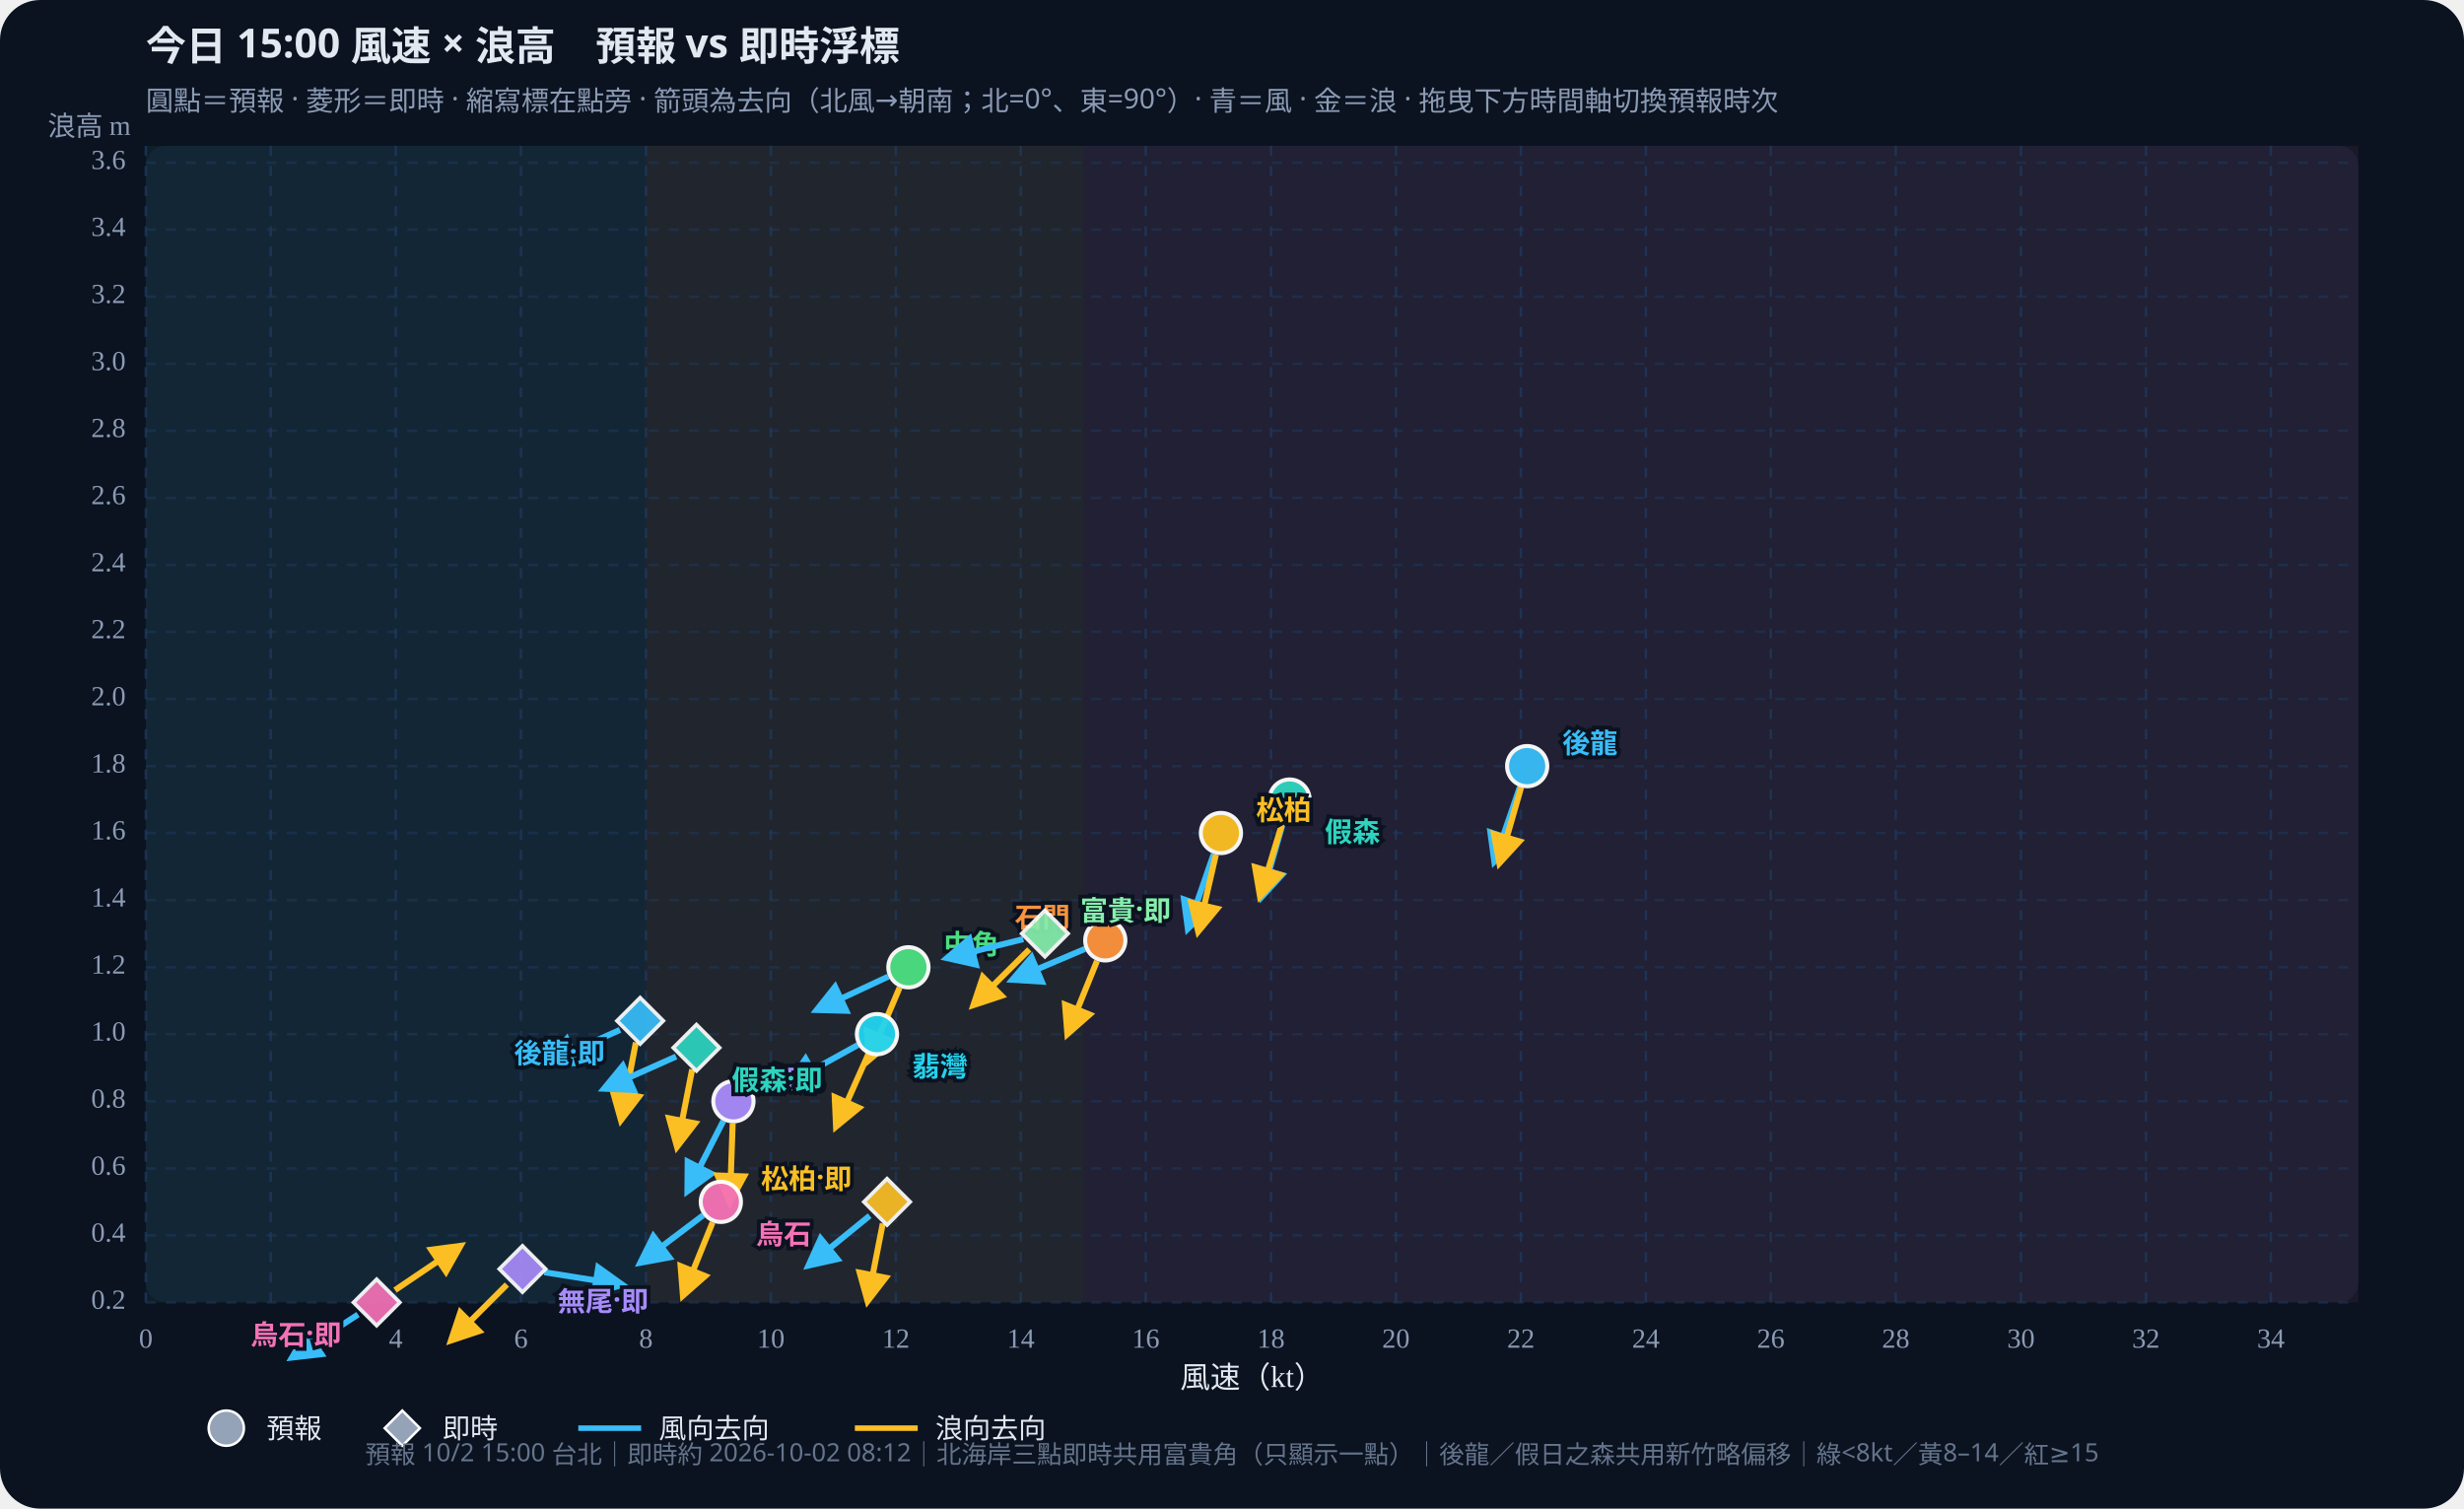
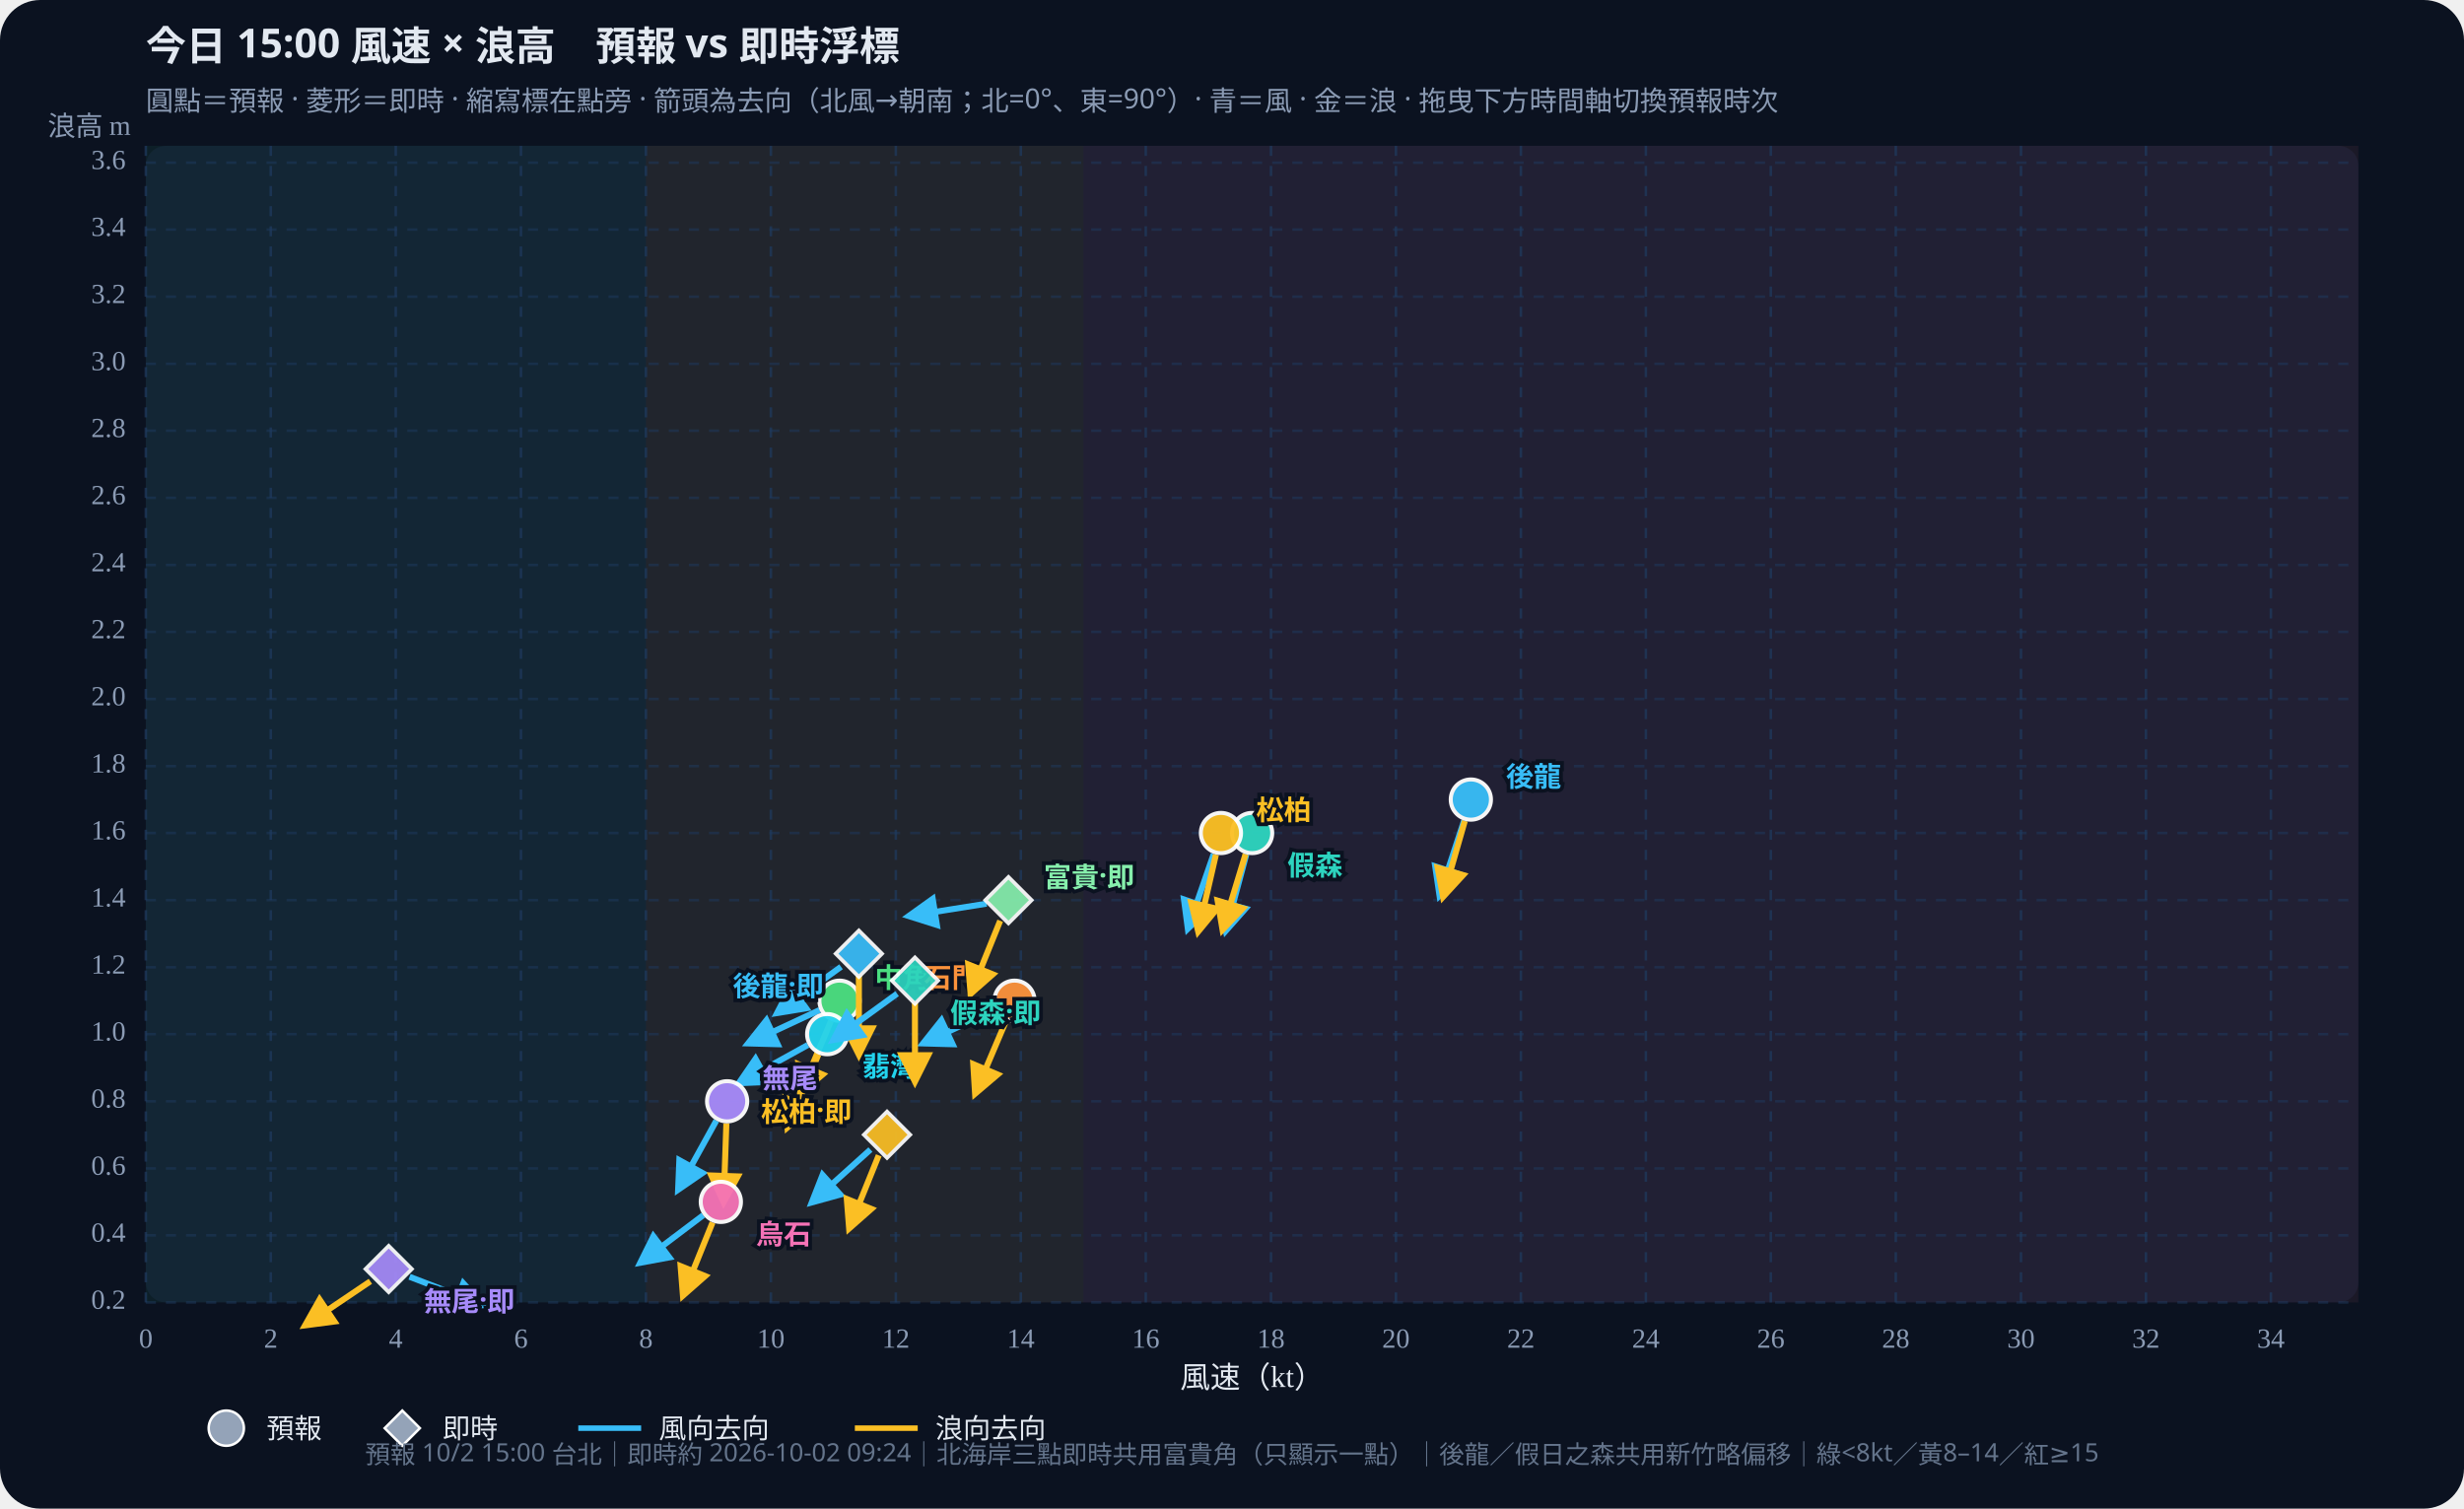
<svg xmlns="http://www.w3.org/2000/svg" id="wws-svg" viewBox="0 0 980 600" role="img" aria-label="風速與浪高散佈圖，可拖曳時間軸切換預報時次" style="width:100%;height:auto;display:block">
  <rect width="980" height="600" fill="#0b1220" rx="16" />
  <rect x="58" y="58" width="880" height="460" fill="#111a2e" rx="8" />
  <rect x="58.0" y="58" width="198.9" height="460" fill="#34d399" opacity="0.07" />
  <rect x="256.9" y="58" width="174.0" height="460" fill="#fbbf24" opacity="0.07" />
  <rect x="430.9" y="58" width="507.1" height="460" fill="#fb7185" opacity="0.07" />
  <defs>
    <marker id="arrow-38bdf8" viewBox="0 0 10 10" refX="8" refY="5" markerWidth="6" markerHeight="6" orient="auto-start-reverse">
      <path d="M0,0 L10,5 L0,10 z" fill="#38bdf8" />
    </marker>
    <marker id="arrow-fbbf24" viewBox="0 0 10 10" refX="8" refY="5" markerWidth="6" markerHeight="6" orient="auto-start-reverse">
      <path d="M0,0 L10,5 L0,10 z" fill="#fbbf24" />
    </marker>
  </defs>
  <text id="wws-title" x="58" y="24" fill="#e2e8f0" font-size="16" font-weight="700" font-family="Noto Sans TC,system-ui,sans-serif">今日 15:00 風速 × 浪高　預報 vs 即時浮標</text>
  <text x="58" y="44" fill="#8b9bb4" font-size="11" font-family="Noto Sans TC,system-ui,sans-serif">圓點＝預報 · 菱形＝即時 · 縮寫標在點旁 · 箭頭為去向（北風→朝南；北=0°、東=90°）· 青＝風 · 金＝浪 · 拖曳下方時間軸切換預報時次</text>
  <line x1="58.0" y1="58" x2="58.0" y2="518" stroke="#1e3a5f" stroke-dasharray="4 4" opacity="0.7" />
  <text x="58.0" y="536" text-anchor="middle" fill="#8b9bb4" font-size="11">0</text>
  <line x1="107.7" y1="58" x2="107.7" y2="518" stroke="#1e3a5f" stroke-dasharray="4 4" opacity="0.7" />
  <text x="107.7" y="536" text-anchor="middle" fill="#8b9bb4" font-size="11">2</text>
  <line x1="157.4" y1="58" x2="157.4" y2="518" stroke="#1e3a5f" stroke-dasharray="4 4" opacity="0.7" />
  <text x="157.4" y="536" text-anchor="middle" fill="#8b9bb4" font-size="11">4</text>
  <line x1="207.2" y1="58" x2="207.2" y2="518" stroke="#1e3a5f" stroke-dasharray="4 4" opacity="0.7" />
  <text x="207.2" y="536" text-anchor="middle" fill="#8b9bb4" font-size="11">6</text>
  <line x1="256.9" y1="58" x2="256.9" y2="518" stroke="#1e3a5f" stroke-dasharray="4 4" opacity="0.7" />
  <text x="256.9" y="536" text-anchor="middle" fill="#8b9bb4" font-size="11">8</text>
  <line x1="306.6" y1="58" x2="306.6" y2="518" stroke="#1e3a5f" stroke-dasharray="4 4" opacity="0.7" />
  <text x="306.6" y="536" text-anchor="middle" fill="#8b9bb4" font-size="11">10</text>
  <line x1="356.3" y1="58" x2="356.3" y2="518" stroke="#1e3a5f" stroke-dasharray="4 4" opacity="0.7" />
  <text x="356.3" y="536" text-anchor="middle" fill="#8b9bb4" font-size="11">12</text>
  <line x1="406.0" y1="58" x2="406.0" y2="518" stroke="#1e3a5f" stroke-dasharray="4 4" opacity="0.7" />
  <text x="406.0" y="536" text-anchor="middle" fill="#8b9bb4" font-size="11">14</text>
  <line x1="455.7" y1="58" x2="455.7" y2="518" stroke="#1e3a5f" stroke-dasharray="4 4" opacity="0.7" />
  <text x="455.7" y="536" text-anchor="middle" fill="#8b9bb4" font-size="11">16</text>
  <line x1="505.5" y1="58" x2="505.5" y2="518" stroke="#1e3a5f" stroke-dasharray="4 4" opacity="0.7" />
  <text x="505.5" y="536" text-anchor="middle" fill="#8b9bb4" font-size="11">18</text>
  <line x1="555.2" y1="58" x2="555.2" y2="518" stroke="#1e3a5f" stroke-dasharray="4 4" opacity="0.7" />
  <text x="555.2" y="536" text-anchor="middle" fill="#8b9bb4" font-size="11">20</text>
  <line x1="604.9" y1="58" x2="604.9" y2="518" stroke="#1e3a5f" stroke-dasharray="4 4" opacity="0.7" />
  <text x="604.9" y="536" text-anchor="middle" fill="#8b9bb4" font-size="11">22</text>
  <line x1="654.6" y1="58" x2="654.6" y2="518" stroke="#1e3a5f" stroke-dasharray="4 4" opacity="0.7" />
  <text x="654.6" y="536" text-anchor="middle" fill="#8b9bb4" font-size="11">24</text>
  <line x1="704.3" y1="58" x2="704.3" y2="518" stroke="#1e3a5f" stroke-dasharray="4 4" opacity="0.7" />
  <text x="704.3" y="536" text-anchor="middle" fill="#8b9bb4" font-size="11">26</text>
  <line x1="754.0" y1="58" x2="754.0" y2="518" stroke="#1e3a5f" stroke-dasharray="4 4" opacity="0.7" />
  <text x="754.0" y="536" text-anchor="middle" fill="#8b9bb4" font-size="11">28</text>
  <line x1="803.8" y1="58" x2="803.8" y2="518" stroke="#1e3a5f" stroke-dasharray="4 4" opacity="0.7" />
  <text x="803.8" y="536" text-anchor="middle" fill="#8b9bb4" font-size="11">30</text>
  <line x1="853.5" y1="58" x2="853.5" y2="518" stroke="#1e3a5f" stroke-dasharray="4 4" opacity="0.7" />
  <text x="853.5" y="536" text-anchor="middle" fill="#8b9bb4" font-size="11">32</text>
  <line x1="903.2" y1="58" x2="903.2" y2="518" stroke="#1e3a5f" stroke-dasharray="4 4" opacity="0.7" />
  <text x="903.2" y="536" text-anchor="middle" fill="#8b9bb4" font-size="11">34</text>
  <line x1="58" y1="518.0" x2="938" y2="518.0" stroke="#1e3a5f" stroke-dasharray="4 4" opacity="0.5" />
  <text x="50" y="518.0" text-anchor="end" dominant-baseline="middle" fill="#8b9bb4" font-size="11">0.2</text>
  <line x1="58" y1="491.3" x2="938" y2="491.3" stroke="#1e3a5f" stroke-dasharray="4 4" opacity="0.5" />
  <text x="50" y="491.3" text-anchor="end" dominant-baseline="middle" fill="#8b9bb4" font-size="11">0.4</text>
  <line x1="58" y1="464.7" x2="938" y2="464.7" stroke="#1e3a5f" stroke-dasharray="4 4" opacity="0.5" />
  <text x="50" y="464.7" text-anchor="end" dominant-baseline="middle" fill="#8b9bb4" font-size="11">0.6</text>
  <line x1="58" y1="438.0" x2="938" y2="438.0" stroke="#1e3a5f" stroke-dasharray="4 4" opacity="0.5" />
  <text x="50" y="438.0" text-anchor="end" dominant-baseline="middle" fill="#8b9bb4" font-size="11">0.8</text>
  <line x1="58" y1="411.3" x2="938" y2="411.3" stroke="#1e3a5f" stroke-dasharray="4 4" opacity="0.5" />
  <text x="50" y="411.3" text-anchor="end" dominant-baseline="middle" fill="#8b9bb4" font-size="11">1.0</text>
  <line x1="58" y1="384.7" x2="938" y2="384.7" stroke="#1e3a5f" stroke-dasharray="4 4" opacity="0.5" />
  <text x="50" y="384.7" text-anchor="end" dominant-baseline="middle" fill="#8b9bb4" font-size="11">1.2</text>
  <line x1="58" y1="358.0" x2="938" y2="358.0" stroke="#1e3a5f" stroke-dasharray="4 4" opacity="0.5" />
  <text x="50" y="358.0" text-anchor="end" dominant-baseline="middle" fill="#8b9bb4" font-size="11">1.4</text>
  <line x1="58" y1="331.3" x2="938" y2="331.3" stroke="#1e3a5f" stroke-dasharray="4 4" opacity="0.5" />
  <text x="50" y="331.3" text-anchor="end" dominant-baseline="middle" fill="#8b9bb4" font-size="11">1.6</text>
  <line x1="58" y1="304.7" x2="938" y2="304.7" stroke="#1e3a5f" stroke-dasharray="4 4" opacity="0.5" />
  <text x="50" y="304.7" text-anchor="end" dominant-baseline="middle" fill="#8b9bb4" font-size="11">1.8</text>
  <line x1="58" y1="278.0" x2="938" y2="278.0" stroke="#1e3a5f" stroke-dasharray="4 4" opacity="0.5" />
  <text x="50" y="278.0" text-anchor="end" dominant-baseline="middle" fill="#8b9bb4" font-size="11">2.0</text>
  <line x1="58" y1="251.3" x2="938" y2="251.3" stroke="#1e3a5f" stroke-dasharray="4 4" opacity="0.5" />
  <text x="50" y="251.3" text-anchor="end" dominant-baseline="middle" fill="#8b9bb4" font-size="11">2.2</text>
  <line x1="58" y1="224.7" x2="938" y2="224.7" stroke="#1e3a5f" stroke-dasharray="4 4" opacity="0.5" />
  <text x="50" y="224.7" text-anchor="end" dominant-baseline="middle" fill="#8b9bb4" font-size="11">2.4</text>
  <line x1="58" y1="198.0" x2="938" y2="198.0" stroke="#1e3a5f" stroke-dasharray="4 4" opacity="0.5" />
  <text x="50" y="198.0" text-anchor="end" dominant-baseline="middle" fill="#8b9bb4" font-size="11">2.6</text>
  <line x1="58" y1="171.3" x2="938" y2="171.3" stroke="#1e3a5f" stroke-dasharray="4 4" opacity="0.5" />
  <text x="50" y="171.3" text-anchor="end" dominant-baseline="middle" fill="#8b9bb4" font-size="11">2.8</text>
  <line x1="58" y1="144.7" x2="938" y2="144.7" stroke="#1e3a5f" stroke-dasharray="4 4" opacity="0.5" />
  <text x="50" y="144.7" text-anchor="end" dominant-baseline="middle" fill="#8b9bb4" font-size="11">3.0</text>
  <line x1="58" y1="118.0" x2="938" y2="118.0" stroke="#1e3a5f" stroke-dasharray="4 4" opacity="0.5" />
  <text x="50" y="118.0" text-anchor="end" dominant-baseline="middle" fill="#8b9bb4" font-size="11">3.2</text>
  <line x1="58" y1="91.3" x2="938" y2="91.3" stroke="#1e3a5f" stroke-dasharray="4 4" opacity="0.5" />
  <text x="50" y="91.3" text-anchor="end" dominant-baseline="middle" fill="#8b9bb4" font-size="11">3.4</text>
  <line x1="58" y1="64.7" x2="938" y2="64.7" stroke="#1e3a5f" stroke-dasharray="4 4" opacity="0.5" />
  <text x="50" y="64.7" text-anchor="end" dominant-baseline="middle" fill="#8b9bb4" font-size="11">3.6</text>
  <text x="498" y="552" text-anchor="middle" fill="#e2e8f0" font-size="12">風速（kt）</text>
  <text x="52" y="54" text-anchor="end" fill="#8b9bb4" font-size="11">浪高 m</text>
  <g id="wws-forecast-layer">
-     <line x1="604.5" y1="313.0" x2="594.4" y2="342.5" stroke="#38bdf8" stroke-width="2.4" marker-end="url(#arrow-38bdf8)" />
-     <line x1="605.0" y1="313.1" x2="596.4" y2="343.1" stroke="#fbbf24" stroke-width="2.4" marker-end="url(#arrow-fbbf24)" />
-     <circle cx="607.4" cy="304.7" r="8.0" fill="#38bdf8" stroke="#fff" stroke-width="1.6" opacity="0.95" />
-     <line x1="510.5" y1="326.5" x2="501.9" y2="356.5" stroke="#38bdf8" stroke-width="2.4" marker-end="url(#arrow-38bdf8)" />
-     <line x1="510.3" y1="326.4" x2="501.2" y2="356.3" stroke="#fbbf24" stroke-width="2.4" marker-end="url(#arrow-fbbf24)" />
-     <circle cx="512.9" cy="318.0" r="8.0" fill="#2dd4bf" stroke="#fff" stroke-width="1.6" opacity="0.95" />
+     <line x1="582.3" y1="326.4" x2="572.6" y2="356.0" stroke="#38bdf8" stroke-width="2.4" marker-end="url(#arrow-38bdf8)" />
+     <line x1="582.6" y1="326.5" x2="574.0" y2="356.5" stroke="#fbbf24" stroke-width="2.4" marker-end="url(#arrow-fbbf24)" />
+     <circle cx="585.0" cy="318.0" r="8.0" fill="#38bdf8" stroke="#fff" stroke-width="1.6" opacity="0.95" />
+     <line x1="495.7" y1="339.8" x2="487.6" y2="370.0" stroke="#38bdf8" stroke-width="2.4" marker-end="url(#arrow-38bdf8)" />
+     <line x1="495.4" y1="339.7" x2="486.3" y2="369.6" stroke="#fbbf24" stroke-width="2.4" marker-end="url(#arrow-fbbf24)" />
+     <circle cx="498.0" cy="331.3" r="8.0" fill="#2dd4bf" stroke="#fff" stroke-width="1.6" opacity="0.95" />
    <line x1="482.7" y1="339.7" x2="472.5" y2="369.2" stroke="#38bdf8" stroke-width="2.4" marker-end="url(#arrow-38bdf8)" />
    <line x1="483.6" y1="339.9" x2="476.6" y2="370.3" stroke="#fbbf24" stroke-width="2.4" marker-end="url(#arrow-fbbf24)" />
    <circle cx="485.6" cy="331.3" r="8.0" fill="#fbbf24" stroke="#fff" stroke-width="1.6" opacity="0.95" />
-     <line x1="353.3" y1="388.4" x2="325.0" y2="401.6" stroke="#38bdf8" stroke-width="2.4" marker-end="url(#arrow-38bdf8)" />
-     <line x1="357.8" y1="392.8" x2="345.6" y2="421.5" stroke="#fbbf24" stroke-width="2.4" marker-end="url(#arrow-fbbf24)" />
-     <circle cx="361.3" cy="384.7" r="8.0" fill="#4ade80" stroke="#fff" stroke-width="1.6" opacity="0.95" />
-     <line x1="341.2" y1="415.6" x2="313.9" y2="430.7" stroke="#38bdf8" stroke-width="2.4" marker-end="url(#arrow-38bdf8)" />
-     <line x1="345.3" y1="419.4" x2="332.6" y2="447.9" stroke="#fbbf24" stroke-width="2.4" marker-end="url(#arrow-fbbf24)" />
-     <circle cx="348.8" cy="411.3" r="8.0" fill="#22d3ee" stroke="#fff" stroke-width="1.6" opacity="0.95" />
-     <line x1="431.5" y1="377.4" x2="402.8" y2="389.6" stroke="#38bdf8" stroke-width="2.4" marker-end="url(#arrow-38bdf8)" />
-     <line x1="436.3" y1="382.2" x2="424.6" y2="411.1" stroke="#fbbf24" stroke-width="2.4" marker-end="url(#arrow-fbbf24)" />
-     <circle cx="439.6" cy="374.0" r="8.0" fill="#fb923c" stroke="#fff" stroke-width="1.6" opacity="0.95" />
-     <line x1="287.7" y1="445.8" x2="273.5" y2="473.6" stroke="#38bdf8" stroke-width="2.4" marker-end="url(#arrow-38bdf8)" />
-     <line x1="291.4" y1="446.8" x2="290.3" y2="478.0" stroke="#fbbf24" stroke-width="2.4" marker-end="url(#arrow-fbbf24)" />
-     <circle cx="291.7" cy="438.0" r="8.0" fill="#a78bfa" stroke="#fff" stroke-width="1.6" opacity="0.95" />
+     <line x1="326.0" y1="401.7" x2="297.7" y2="414.9" stroke="#38bdf8" stroke-width="2.4" marker-end="url(#arrow-38bdf8)" />
+     <line x1="330.5" y1="406.1" x2="318.3" y2="434.8" stroke="#fbbf24" stroke-width="2.4" marker-end="url(#arrow-fbbf24)" />
+     <circle cx="333.9" cy="398.0" r="8.0" fill="#4ade80" stroke="#fff" stroke-width="1.6" opacity="0.95" />
+     <line x1="321.3" y1="415.6" x2="294.0" y2="430.7" stroke="#38bdf8" stroke-width="2.4" marker-end="url(#arrow-38bdf8)" />
+     <line x1="325.5" y1="419.4" x2="313.3" y2="448.2" stroke="#fbbf24" stroke-width="2.4" marker-end="url(#arrow-fbbf24)" />
+     <circle cx="329.0" cy="411.3" r="8.0" fill="#22d3ee" stroke="#fff" stroke-width="1.6" opacity="0.95" />
+     <line x1="395.6" y1="401.7" x2="367.3" y2="414.9" stroke="#38bdf8" stroke-width="2.4" marker-end="url(#arrow-38bdf8)" />
+     <line x1="400.1" y1="406.1" x2="387.9" y2="434.8" stroke="#fbbf24" stroke-width="2.4" marker-end="url(#arrow-fbbf24)" />
+     <circle cx="403.5" cy="398.0" r="8.0" fill="#fb923c" stroke="#fff" stroke-width="1.6" opacity="0.95" />
+     <line x1="284.9" y1="445.7" x2="269.8" y2="473.0" stroke="#38bdf8" stroke-width="2.4" marker-end="url(#arrow-38bdf8)" />
+     <line x1="288.9" y1="446.8" x2="287.8" y2="478.0" stroke="#fbbf24" stroke-width="2.4" marker-end="url(#arrow-fbbf24)" />
+     <circle cx="289.2" cy="438.0" r="8.0" fill="#a78bfa" stroke="#fff" stroke-width="1.6" opacity="0.95" />
    <line x1="279.7" y1="483.3" x2="254.8" y2="502.1" stroke="#38bdf8" stroke-width="2.4" marker-end="url(#arrow-38bdf8)" />
    <line x1="283.4" y1="486.2" x2="271.7" y2="515.1" stroke="#fbbf24" stroke-width="2.4" marker-end="url(#arrow-fbbf24)" />
    <circle cx="286.7" cy="478.0" r="8.0" fill="#f472b6" stroke="#fff" stroke-width="1.6" opacity="0.95" />
-     <text x="621.4" y="294.7" text-anchor="start" dominant-baseline="central" fill="#38bdf8" font-size="11" font-weight="700" font-family="Noto Sans TC,system-ui,sans-serif" stroke="#0b1220" stroke-width="3" paint-order="stroke">後龍</text>
-     <text x="526.9" y="330.0" text-anchor="start" dominant-baseline="central" fill="#2dd4bf" font-size="11" font-weight="700" font-family="Noto Sans TC,system-ui,sans-serif" stroke="#0b1220" stroke-width="3" paint-order="stroke">假森</text>
+     <text x="599.0" y="308.0" text-anchor="start" dominant-baseline="central" fill="#38bdf8" font-size="11" font-weight="700" font-family="Noto Sans TC,system-ui,sans-serif" stroke="#0b1220" stroke-width="3" paint-order="stroke">後龍</text>
+     <text x="512.0" y="343.3" text-anchor="start" dominant-baseline="central" fill="#2dd4bf" font-size="11" font-weight="700" font-family="Noto Sans TC,system-ui,sans-serif" stroke="#0b1220" stroke-width="3" paint-order="stroke">假森</text>
    <text x="499.6" y="321.3" text-anchor="start" dominant-baseline="central" fill="#fbbf24" font-size="11" font-weight="700" font-family="Noto Sans TC,system-ui,sans-serif" stroke="#0b1220" stroke-width="3" paint-order="stroke">松柏</text>
-     <text x="375.3" y="374.7" text-anchor="start" dominant-baseline="central" fill="#4ade80" font-size="11" font-weight="700" font-family="Noto Sans TC,system-ui,sans-serif" stroke="#0b1220" stroke-width="3" paint-order="stroke">中角</text>
-     <text x="362.8" y="423.3" text-anchor="start" dominant-baseline="central" fill="#22d3ee" font-size="11" font-weight="700" font-family="Noto Sans TC,system-ui,sans-serif" stroke="#0b1220" stroke-width="3" paint-order="stroke">翡灣</text>
-     <text x="425.6" y="364.0" text-anchor="end" dominant-baseline="central" fill="#fb923c" font-size="11" font-weight="700" font-family="Noto Sans TC,system-ui,sans-serif" stroke="#0b1220" stroke-width="3" paint-order="stroke">石門</text>
-     <text x="305.7" y="428.0" text-anchor="start" dominant-baseline="central" fill="#a78bfa" font-size="11" font-weight="700" font-family="Noto Sans TC,system-ui,sans-serif" stroke="#0b1220" stroke-width="3" paint-order="stroke">無尾</text>
+     <text x="347.9" y="388.0" text-anchor="start" dominant-baseline="central" fill="#4ade80" font-size="11" font-weight="700" font-family="Noto Sans TC,system-ui,sans-serif" stroke="#0b1220" stroke-width="3" paint-order="stroke">中角</text>
+     <text x="343.0" y="423.3" text-anchor="start" dominant-baseline="central" fill="#22d3ee" font-size="11" font-weight="700" font-family="Noto Sans TC,system-ui,sans-serif" stroke="#0b1220" stroke-width="3" paint-order="stroke">翡灣</text>
+     <text x="389.5" y="388.0" text-anchor="end" dominant-baseline="central" fill="#fb923c" font-size="11" font-weight="700" font-family="Noto Sans TC,system-ui,sans-serif" stroke="#0b1220" stroke-width="3" paint-order="stroke">石門</text>
+     <text x="303.2" y="428.0" text-anchor="start" dominant-baseline="central" fill="#a78bfa" font-size="11" font-weight="700" font-family="Noto Sans TC,system-ui,sans-serif" stroke="#0b1220" stroke-width="3" paint-order="stroke">無尾</text>
    <text x="300.7" y="490.0" text-anchor="start" dominant-baseline="central" fill="#f472b6" font-size="11" font-weight="700" font-family="Noto Sans TC,system-ui,sans-serif" stroke="#0b1220" stroke-width="3" paint-order="stroke">烏石</text>
  </g>
  <g id="wws-live-layer">
-     <line x1="246.6" y1="409.6" x2="218.1" y2="422.3" stroke="#38bdf8" stroke-width="2.4" marker-end="url(#arrow-38bdf8)" />
-     <line x1="252.9" y1="414.6" x2="247.0" y2="445.3" stroke="#fbbf24" stroke-width="2.4" marker-end="url(#arrow-fbbf24)" />
-     <polygon points="254.6,396.8 263.8,406.0 254.6,415.2 245.4,406.0" fill="#38bdf8" stroke="#fff" stroke-width="1.5" opacity="0.92" />
-     <line x1="268.9" y1="420.2" x2="240.4" y2="432.9" stroke="#38bdf8" stroke-width="2.4" marker-end="url(#arrow-38bdf8)" />
-     <line x1="275.3" y1="425.3" x2="269.3" y2="455.9" stroke="#fbbf24" stroke-width="2.4" marker-end="url(#arrow-fbbf24)" />
-     <polygon points="277.0,407.5 286.2,416.7 277.0,425.9 267.8,416.7" fill="#2dd4bf" stroke="#fff" stroke-width="1.5" opacity="0.92" />
-     <line x1="345.9" y1="483.5" x2="321.7" y2="503.2" stroke="#38bdf8" stroke-width="2.4" marker-end="url(#arrow-38bdf8)" />
-     <line x1="351.1" y1="486.6" x2="345.1" y2="517.3" stroke="#fbbf24" stroke-width="2.4" marker-end="url(#arrow-fbbf24)" />
-     <polygon points="352.8,468.8 362.0,478.0 352.8,487.2 343.6,478.0" fill="#fbbf24" stroke="#fff" stroke-width="1.5" opacity="0.92" />
-     <line x1="407.0" y1="373.5" x2="376.8" y2="381.0" stroke="#38bdf8" stroke-width="2.4" marker-end="url(#arrow-38bdf8)" />
-     <line x1="409.4" y1="377.6" x2="387.3" y2="399.6" stroke="#fbbf24" stroke-width="2.4" marker-end="url(#arrow-fbbf24)" />
-     <polygon points="415.6,362.1 424.8,371.3 415.6,380.5 406.4,371.3" fill="#86efac" stroke="#fff" stroke-width="1.5" opacity="0.92" />
-     <line x1="216.5" y1="506.0" x2="247.3" y2="510.9" stroke="#38bdf8" stroke-width="2.4" marker-end="url(#arrow-38bdf8)" />
-     <line x1="201.6" y1="510.9" x2="179.5" y2="533.0" stroke="#fbbf24" stroke-width="2.4" marker-end="url(#arrow-fbbf24)" />
-     <polygon points="207.8,495.5 217.0,504.7 207.8,513.9 198.6,504.7" fill="#a78bfa" stroke="#fff" stroke-width="1.5" opacity="0.92" />
-     <line x1="142.4" y1="522.8" x2="116.3" y2="539.8" stroke="#38bdf8" stroke-width="2.4" marker-end="url(#arrow-38bdf8)" />
-     <line x1="157.1" y1="513.1" x2="183.0" y2="495.6" stroke="#fbbf24" stroke-width="2.4" marker-end="url(#arrow-fbbf24)" />
-     <polygon points="149.8,508.8 159.0,518.0 149.8,527.2 140.6,518.0" fill="#f472b6" stroke="#fff" stroke-width="1.5" opacity="0.92" />
-     <text x="240.6" y="418.0" text-anchor="end" dominant-baseline="central" fill="#38bdf8" font-size="11" font-weight="700" font-family="Noto Sans TC,system-ui,sans-serif" stroke="#0b1220" stroke-width="3" paint-order="stroke">後龍·即</text>
-     <text x="291.0" y="428.7" text-anchor="start" dominant-baseline="central" fill="#2dd4bf" font-size="11" font-weight="700" font-family="Noto Sans TC,system-ui,sans-serif" stroke="#0b1220" stroke-width="3" paint-order="stroke">假森·即</text>
-     <text x="338.8" y="468.0" text-anchor="end" dominant-baseline="central" fill="#fbbf24" font-size="11" font-weight="700" font-family="Noto Sans TC,system-ui,sans-serif" stroke="#0b1220" stroke-width="3" paint-order="stroke">松柏·即</text>
-     <text x="429.6" y="361.3" text-anchor="start" dominant-baseline="central" fill="#86efac" font-size="11" font-weight="700" font-family="Noto Sans TC,system-ui,sans-serif" stroke="#0b1220" stroke-width="3" paint-order="stroke">富貴·即</text>
-     <text x="221.8" y="516.7" text-anchor="start" dominant-baseline="central" fill="#a78bfa" font-size="11" font-weight="700" font-family="Noto Sans TC,system-ui,sans-serif" stroke="#0b1220" stroke-width="3" paint-order="stroke">無尾·即</text>
-     <text x="135.8" y="530.0" text-anchor="end" dominant-baseline="central" fill="#f472b6" font-size="11" font-weight="700" font-family="Noto Sans TC,system-ui,sans-serif" stroke="#0b1220" stroke-width="3" paint-order="stroke">烏石·即</text>
+     <line x1="334.5" y1="384.5" x2="309.2" y2="402.8" stroke="#38bdf8" stroke-width="2.4" marker-end="url(#arrow-38bdf8)" />
+     <line x1="341.6" y1="388.1" x2="341.6" y2="419.3" stroke="#fbbf24" stroke-width="2.4" marker-end="url(#arrow-fbbf24)" />
+     <polygon points="341.6,370.1 350.8,379.3 341.6,388.5 332.4,379.3" fill="#38bdf8" stroke="#fff" stroke-width="1.5" opacity="0.92" />
+     <line x1="356.8" y1="395.2" x2="331.6" y2="413.5" stroke="#38bdf8" stroke-width="2.4" marker-end="url(#arrow-38bdf8)" />
+     <line x1="363.9" y1="398.8" x2="363.9" y2="430.0" stroke="#fbbf24" stroke-width="2.4" marker-end="url(#arrow-fbbf24)" />
+     <polygon points="363.9,380.8 373.1,390.0 363.9,399.2 354.7,390.0" fill="#2dd4bf" stroke="#fff" stroke-width="1.5" opacity="0.92" />
+     <line x1="346.2" y1="457.2" x2="323.0" y2="478.1" stroke="#38bdf8" stroke-width="2.4" marker-end="url(#arrow-38bdf8)" />
+     <line x1="349.5" y1="459.5" x2="337.8" y2="488.4" stroke="#fbbf24" stroke-width="2.4" marker-end="url(#arrow-fbbf24)" />
+     <polygon points="352.8,442.1 362.0,451.3 352.8,460.5 343.6,451.3" fill="#fbbf24" stroke="#fff" stroke-width="1.5" opacity="0.92" />
+     <line x1="392.4" y1="359.4" x2="361.6" y2="364.3" stroke="#38bdf8" stroke-width="2.4" marker-end="url(#arrow-38bdf8)" />
+     <line x1="397.8" y1="366.2" x2="386.1" y2="395.1" stroke="#fbbf24" stroke-width="2.4" marker-end="url(#arrow-fbbf24)" />
+     <polygon points="401.1,348.8 410.3,358.0 401.1,367.2 391.9,358.0" fill="#86efac" stroke="#fff" stroke-width="1.5" opacity="0.92" />
+     <line x1="162.9" y1="507.8" x2="192.0" y2="519.0" stroke="#38bdf8" stroke-width="2.4" marker-end="url(#arrow-38bdf8)" />
+     <line x1="147.3" y1="509.6" x2="121.5" y2="527.0" stroke="#fbbf24" stroke-width="2.4" marker-end="url(#arrow-fbbf24)" />
+     <polygon points="154.6,495.5 163.8,504.7 154.6,513.9 145.4,504.7" fill="#a78bfa" stroke="#fff" stroke-width="1.5" opacity="0.92" />
+     <text x="327.6" y="391.3" text-anchor="end" dominant-baseline="central" fill="#38bdf8" font-size="11" font-weight="700" font-family="Noto Sans TC,system-ui,sans-serif" stroke="#0b1220" stroke-width="3" paint-order="stroke">後龍·即</text>
+     <text x="377.9" y="402.0" text-anchor="start" dominant-baseline="central" fill="#2dd4bf" font-size="11" font-weight="700" font-family="Noto Sans TC,system-ui,sans-serif" stroke="#0b1220" stroke-width="3" paint-order="stroke">假森·即</text>
+     <text x="338.8" y="441.3" text-anchor="end" dominant-baseline="central" fill="#fbbf24" font-size="11" font-weight="700" font-family="Noto Sans TC,system-ui,sans-serif" stroke="#0b1220" stroke-width="3" paint-order="stroke">松柏·即</text>
+     <text x="415.1" y="348.0" text-anchor="start" dominant-baseline="central" fill="#86efac" font-size="11" font-weight="700" font-family="Noto Sans TC,system-ui,sans-serif" stroke="#0b1220" stroke-width="3" paint-order="stroke">富貴·即</text>
+     <text x="168.6" y="516.7" text-anchor="start" dominant-baseline="central" fill="#a78bfa" font-size="11" font-weight="700" font-family="Noto Sans TC,system-ui,sans-serif" stroke="#0b1220" stroke-width="3" paint-order="stroke">無尾·即</text>
  </g>
  <circle cx="90" cy="568" r="7" fill="#94a3b8" stroke="#fff" />
  <text x="106" y="572" fill="#e2e8f0" font-size="11" font-family="Noto Sans TC,system-ui,sans-serif">預報</text>
  <polygon points="160,561 167,568 160,575 153,568" fill="#94a3b8" stroke="#fff" />
  <text x="176" y="572" fill="#e2e8f0" font-size="11" font-family="Noto Sans TC,system-ui,sans-serif">即時</text>
  <line x1="230" y1="568" x2="255" y2="568" stroke="#38bdf8" stroke-width="2.2" />
  <text x="262" y="572" fill="#e2e8f0" font-size="11" font-family="Noto Sans TC,system-ui,sans-serif">風向去向</text>
  <line x1="340" y1="568" x2="365" y2="568" stroke="#fbbf24" stroke-width="2.2" />
  <text x="372" y="572" fill="#e2e8f0" font-size="11" font-family="Noto Sans TC,system-ui,sans-serif">浪向去向</text>
-   <text id="wws-foot" x="490" y="582" text-anchor="middle" fill="#64748b" font-size="10" font-family="Noto Sans TC,system-ui,sans-serif">預報 10/2 15:00 台北｜即時約 2026-10-02 08:12｜北海岸三點即時共用富貴角（只顯示一點）｜後龍／假日之森共用新竹略偏移｜綠&lt;8kt／黃8–14／紅≥15</text>
+   <text id="wws-foot" x="490" y="582" text-anchor="middle" fill="#64748b" font-size="10" font-family="Noto Sans TC,system-ui,sans-serif">預報 10/2 15:00 台北｜即時約 2026-10-02 09:24｜北海岸三點即時共用富貴角（只顯示一點）｜後龍／假日之森共用新竹略偏移｜綠&lt;8kt／黃8–14／紅≥15</text>
</svg>
